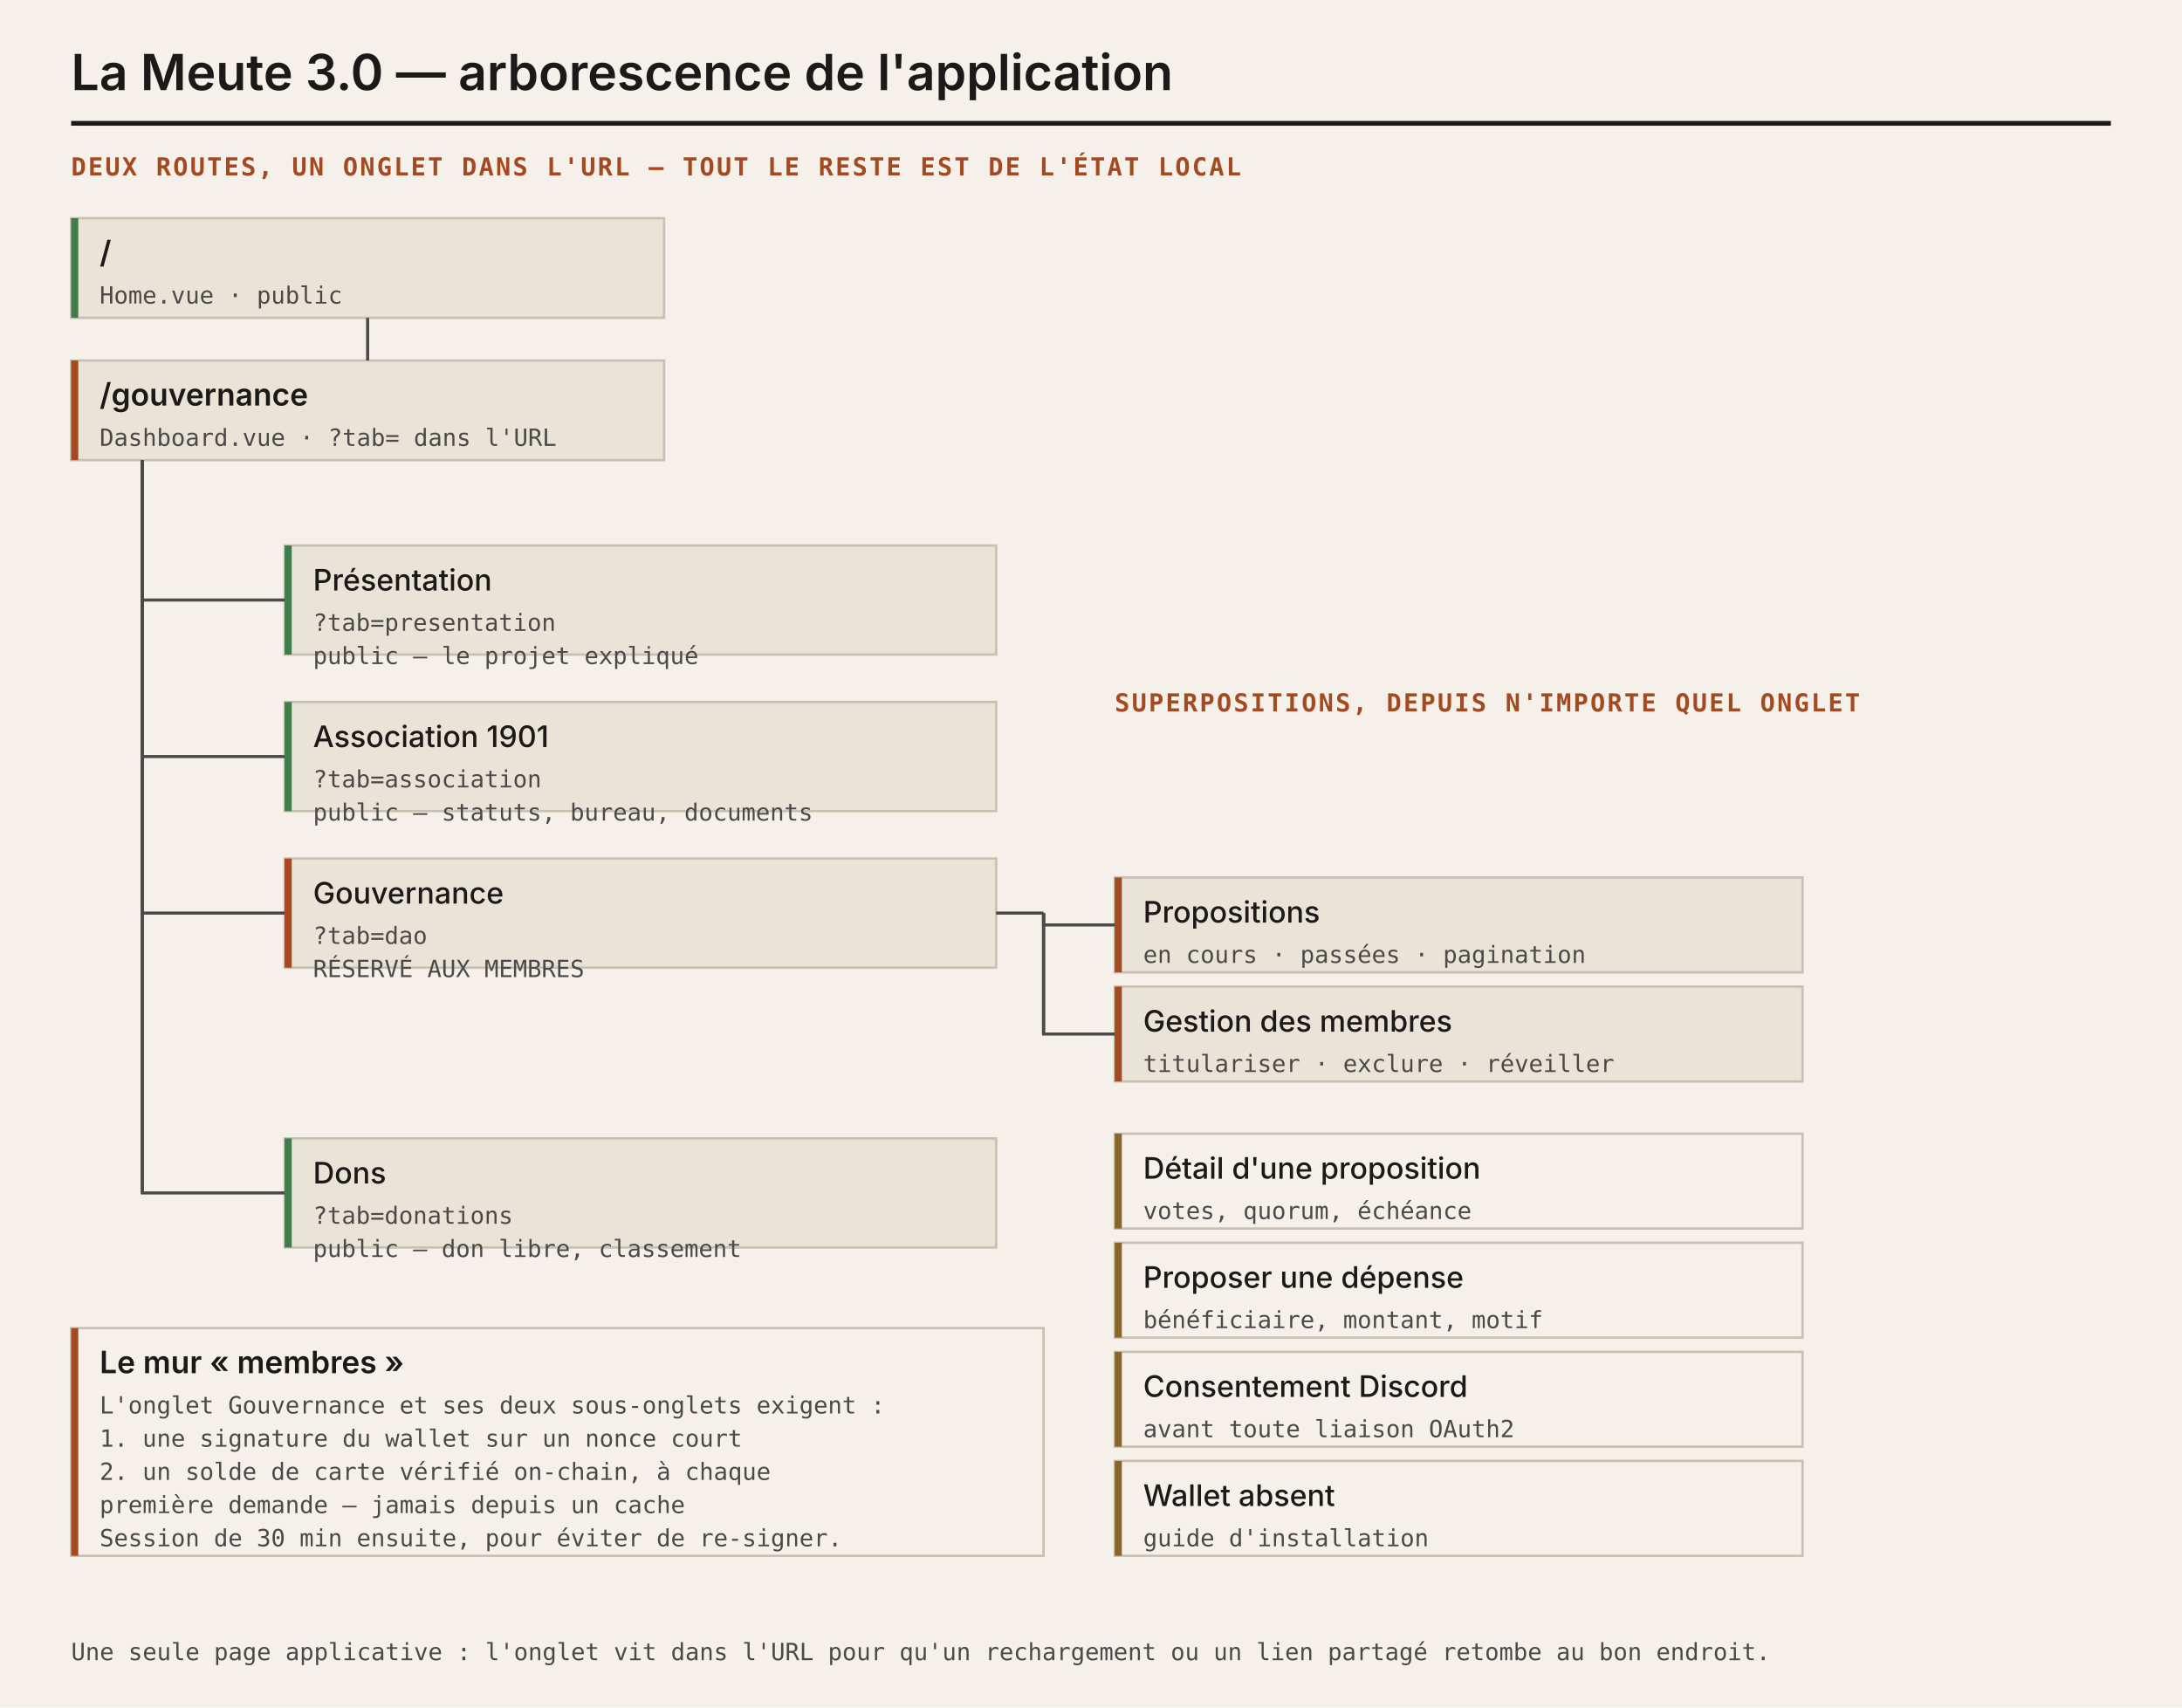
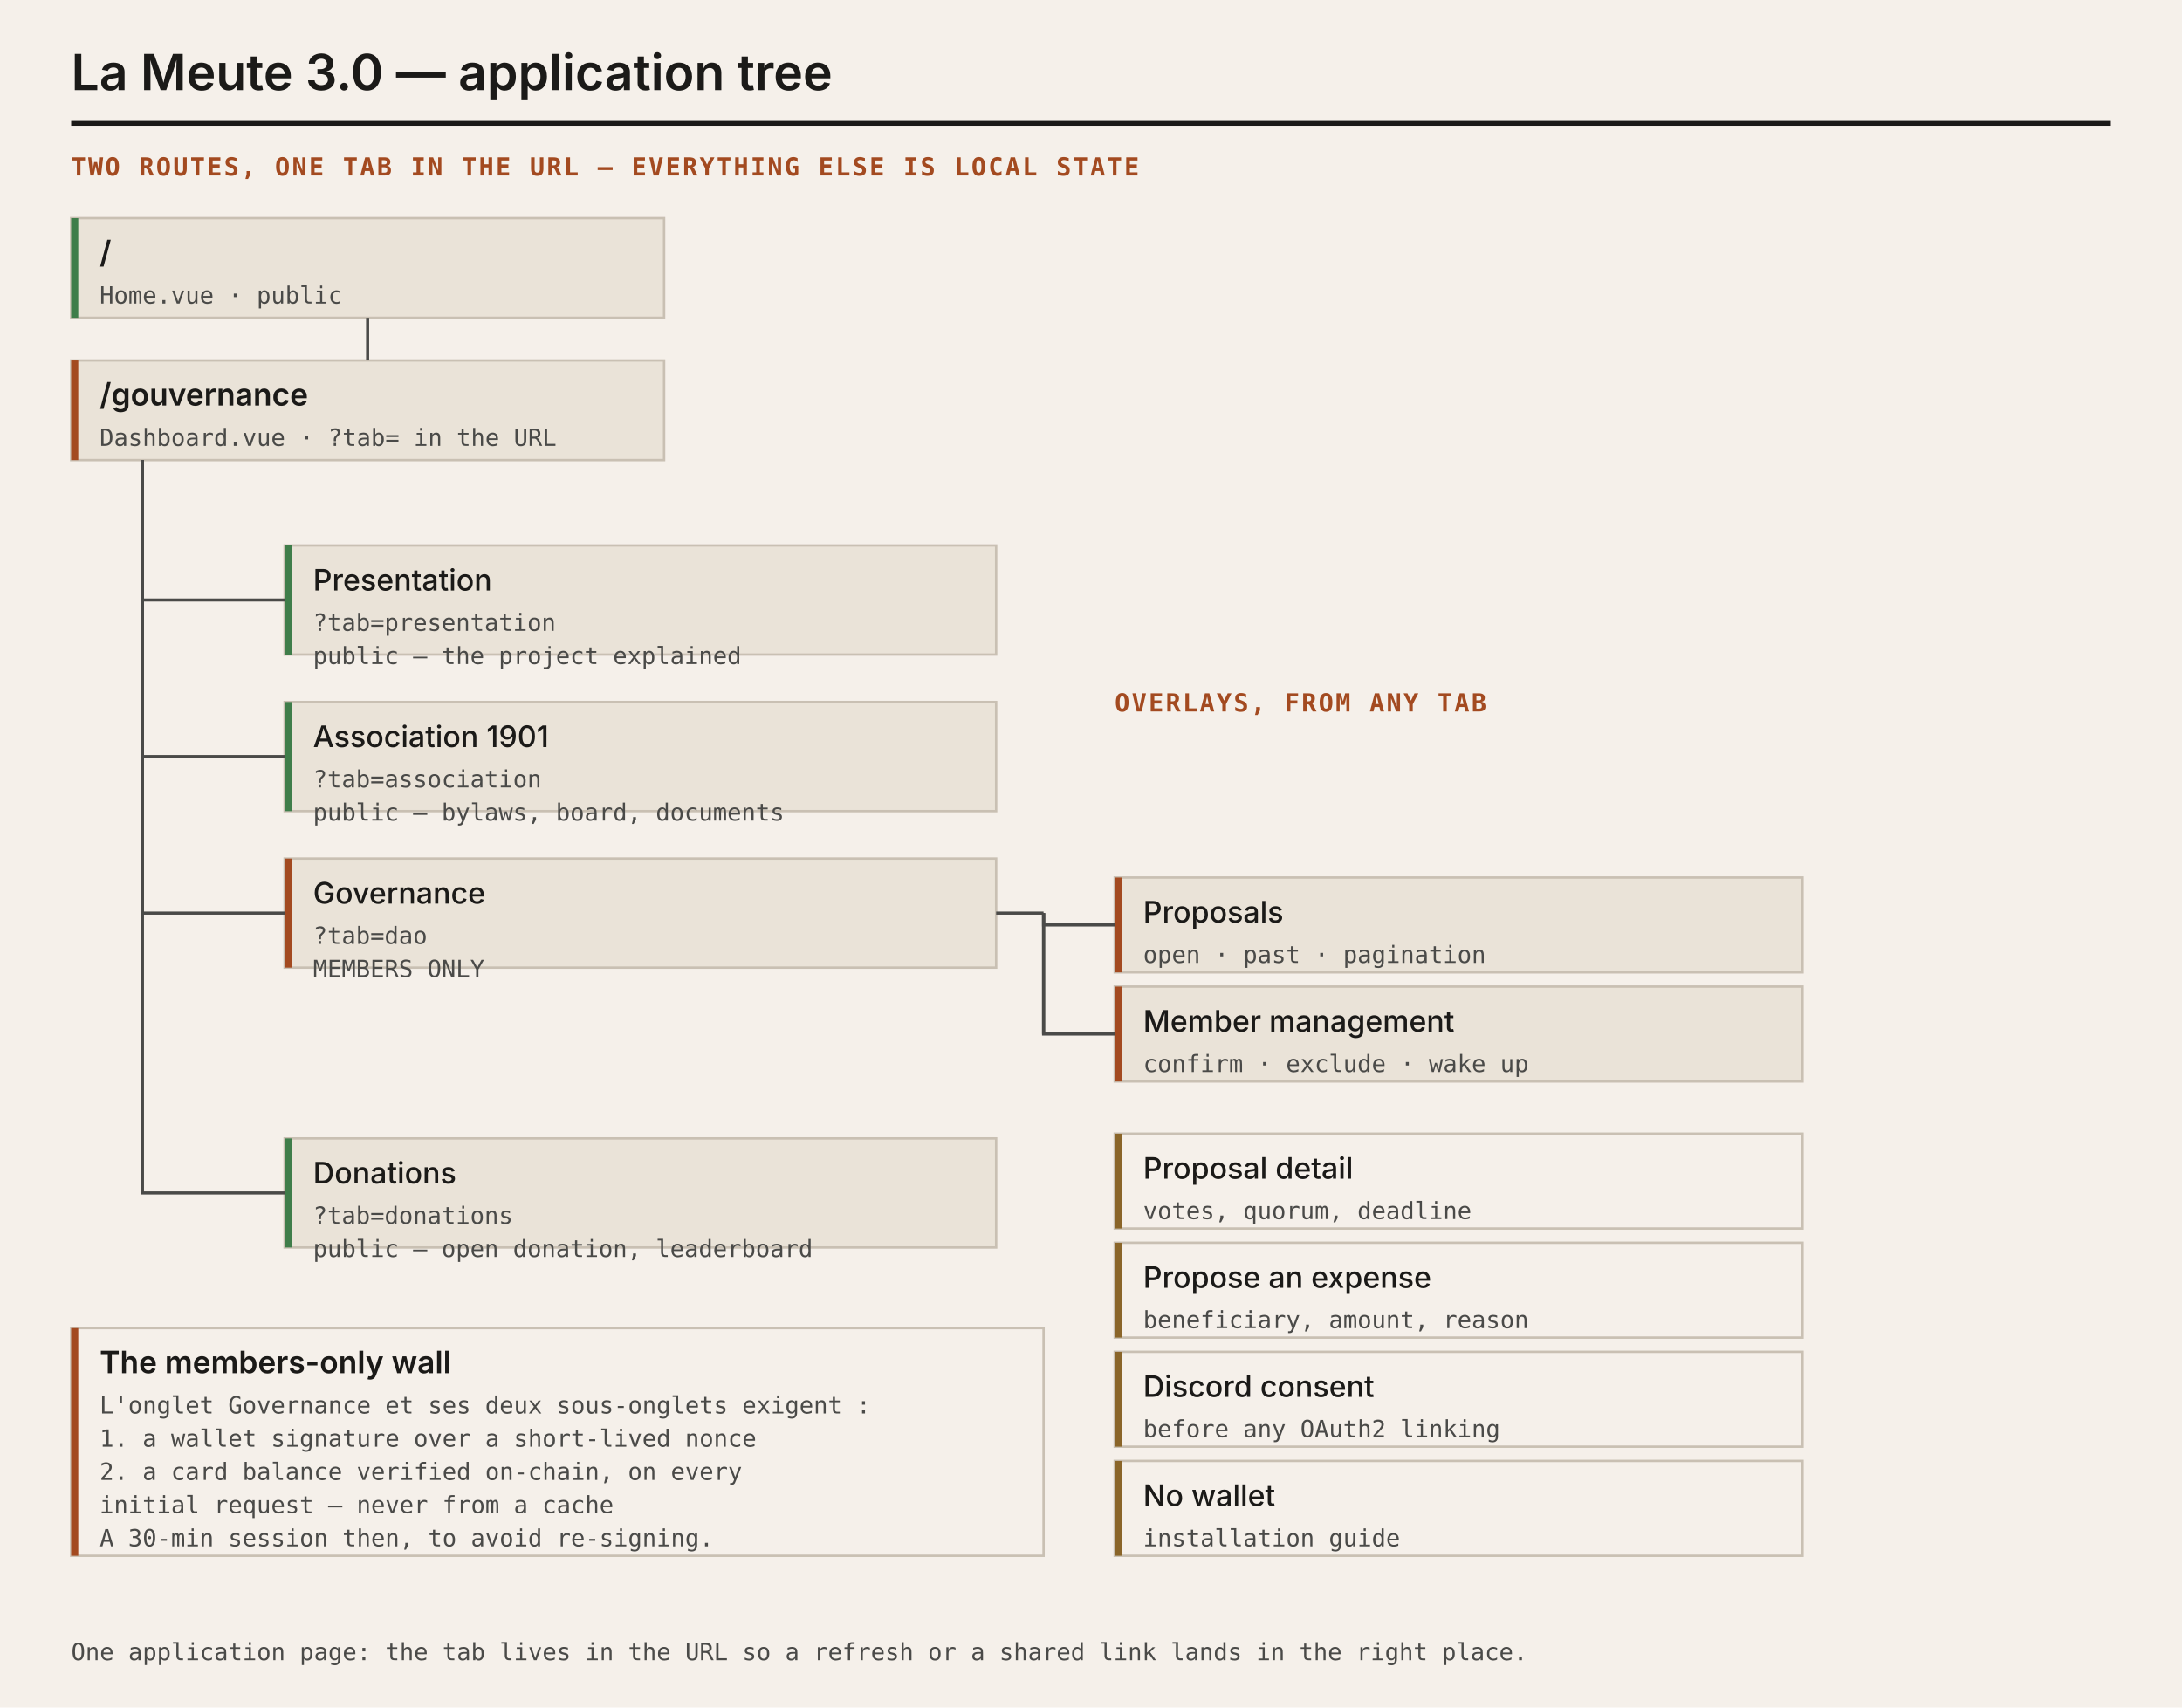
<svg xmlns="http://www.w3.org/2000/svg" viewBox="0 0 920 720" width="920" height="720" font-family="Inter,Helvetica,Arial,sans-serif">
  <rect width="920" height="720" fill="#f5f0ea" />
-   <text x="30" y="38" font-size="21" font-weight="600" fill="#1b1a18">La Meute 3.0 — arborescence de l'application</text>
+   <text x="30" y="38" font-size="21" font-weight="600" fill="#1b1a18">La Meute 3.0 — application tree</text>
  <line x1="30" y1="52" x2="890" y2="52" stroke="#1b1a18" stroke-width="2" />
-   <text x="30" y="74" font-family="IBM Plex Mono,Menlo,monospace" font-size="10.5" font-weight="600" fill="#a34a20" text-anchor="start" letter-spacing="0.08em">DEUX ROUTES, UN ONGLET DANS L'URL — TOUT LE RESTE EST DE L'ÉTAT LOCAL</text>
+   <text x="30" y="74" font-family="IBM Plex Mono,Menlo,monospace" font-size="10.5" font-weight="600" fill="#a34a20" text-anchor="start" letter-spacing="0.08em">TWO ROUTES, ONE TAB IN THE URL — EVERYTHING ELSE IS LOCAL STATE</text>
  <rect x="30" y="92" width="250" height="42" fill="#eae3d8" stroke="#c9c0b3" />
  <rect x="30" y="92" width="3" height="42" fill="#3f7d4a" />
  <text x="42" y="111" font-size="13" font-weight="600" fill="#1b1a18">/</text>
  <text x="42" y="128" font-family="IBM Plex Mono,Menlo,monospace" font-size="10" fill="#4a4a48">Home.vue · public</text>
  <rect x="30" y="152" width="250" height="42" fill="#eae3d8" stroke="#c9c0b3" />
  <rect x="30" y="152" width="3" height="42" fill="#a34a20" />
  <text x="42" y="171" font-size="13" font-weight="600" fill="#1b1a18">/gouvernance</text>
-   <text x="42" y="188" font-family="IBM Plex Mono,Menlo,monospace" font-size="10" fill="#4a4a48">Dashboard.vue · ?tab= dans l'URL</text>
+   <text x="42" y="188" font-family="IBM Plex Mono,Menlo,monospace" font-size="10" fill="#4a4a48">Dashboard.vue · ?tab= in the URL</text>
  <line x1="155" y1="134" x2="155" y2="152" stroke="#4a4a48" stroke-width="1.3" />
  <rect x="120" y="230" width="300" height="46" fill="#eae3d8" stroke="#c9c0b3" />
  <rect x="120" y="230" width="3" height="46" fill="#3f7d4a" />
-   <text x="132" y="249" font-size="12.5" font-weight="500" fill="#1b1a18">Présentation</text>
+   <text x="132" y="249" font-size="12.5" font-weight="500" fill="#1b1a18">Presentation</text>
  <text x="132" y="266" font-family="IBM Plex Mono,Menlo,monospace" font-size="10" fill="#4a4a48">?tab=presentation</text>
-   <text x="132" y="280" font-family="IBM Plex Mono,Menlo,monospace" font-size="10" fill="#4a4a48">public — le projet expliqué</text>
+   <text x="132" y="280" font-family="IBM Plex Mono,Menlo,monospace" font-size="10" fill="#4a4a48">public — the project explained</text>
  <path d="M60 194 L60 253 L120 253" fill="none" stroke="#4a4a48" stroke-width="1.3" />
  <rect x="120" y="296" width="300" height="46" fill="#eae3d8" stroke="#c9c0b3" />
  <rect x="120" y="296" width="3" height="46" fill="#3f7d4a" />
  <text x="132" y="315" font-size="12.5" font-weight="500" fill="#1b1a18">Association 1901</text>
  <text x="132" y="332" font-family="IBM Plex Mono,Menlo,monospace" font-size="10" fill="#4a4a48">?tab=association</text>
-   <text x="132" y="346" font-family="IBM Plex Mono,Menlo,monospace" font-size="10" fill="#4a4a48">public — statuts, bureau, documents</text>
+   <text x="132" y="346" font-family="IBM Plex Mono,Menlo,monospace" font-size="10" fill="#4a4a48">public — bylaws, board, documents</text>
  <path d="M60 194 L60 319 L120 319" fill="none" stroke="#4a4a48" stroke-width="1.3" />
  <rect x="120" y="362" width="300" height="46" fill="#eae3d8" stroke="#c9c0b3" />
  <rect x="120" y="362" width="3" height="46" fill="#a34a20" />
-   <text x="132" y="381" font-size="12.5" font-weight="500" fill="#1b1a18">Gouvernance</text>
+   <text x="132" y="381" font-size="12.5" font-weight="500" fill="#1b1a18">Governance</text>
  <text x="132" y="398" font-family="IBM Plex Mono,Menlo,monospace" font-size="10" fill="#4a4a48">?tab=dao</text>
-   <text x="132" y="412" font-family="IBM Plex Mono,Menlo,monospace" font-size="10" fill="#4a4a48">RÉSERVÉ AUX MEMBRES</text>
+   <text x="132" y="412" font-family="IBM Plex Mono,Menlo,monospace" font-size="10" fill="#4a4a48">MEMBERS ONLY</text>
  <path d="M60 194 L60 385 L120 385" fill="none" stroke="#4a4a48" stroke-width="1.3" />
  <rect x="120" y="480" width="300" height="46" fill="#eae3d8" stroke="#c9c0b3" />
  <rect x="120" y="480" width="3" height="46" fill="#3f7d4a" />
-   <text x="132" y="499" font-size="12.5" font-weight="500" fill="#1b1a18">Dons</text>
+   <text x="132" y="499" font-size="12.5" font-weight="500" fill="#1b1a18">Donations</text>
  <text x="132" y="516" font-family="IBM Plex Mono,Menlo,monospace" font-size="10" fill="#4a4a48">?tab=donations</text>
-   <text x="132" y="530" font-family="IBM Plex Mono,Menlo,monospace" font-size="10" fill="#4a4a48">public — don libre, classement</text>
+   <text x="132" y="530" font-family="IBM Plex Mono,Menlo,monospace" font-size="10" fill="#4a4a48">public — open donation, leaderboard</text>
  <path d="M60 194 L60 503 L120 503" fill="none" stroke="#4a4a48" stroke-width="1.3" />
  <line x1="60" y1="194" x2="60" y2="503" stroke="#4a4a48" stroke-width="1.3" />
  <rect x="470" y="370" width="290" height="40" fill="#eae3d8" stroke="#c9c0b3" />
  <rect x="470" y="370" width="3" height="40" fill="#a34a20" />
-   <text x="482" y="389" font-size="12.5" font-weight="500" fill="#1b1a18">Propositions</text>
-   <text x="482" y="406" font-family="IBM Plex Mono,Menlo,monospace" font-size="10" fill="#4a4a48">en cours · passées · pagination</text>
+   <text x="482" y="389" font-size="12.5" font-weight="500" fill="#1b1a18">Proposals</text>
+   <text x="482" y="406" font-family="IBM Plex Mono,Menlo,monospace" font-size="10" fill="#4a4a48">open · past · pagination</text>
  <path d="M440 385 L440 390 L470 390" fill="none" stroke="#4a4a48" stroke-width="1.3" />
  <rect x="470" y="416" width="290" height="40" fill="#eae3d8" stroke="#c9c0b3" />
  <rect x="470" y="416" width="3" height="40" fill="#a34a20" />
-   <text x="482" y="435" font-size="12.5" font-weight="500" fill="#1b1a18">Gestion des membres</text>
-   <text x="482" y="452" font-family="IBM Plex Mono,Menlo,monospace" font-size="10" fill="#4a4a48">titulariser · exclure · réveiller</text>
+   <text x="482" y="435" font-size="12.5" font-weight="500" fill="#1b1a18">Member management</text>
+   <text x="482" y="452" font-family="IBM Plex Mono,Menlo,monospace" font-size="10" fill="#4a4a48">confirm · exclude · wake up</text>
  <path d="M440 385 L440 436 L470 436" fill="none" stroke="#4a4a48" stroke-width="1.3" />
  <line x1="440" y1="385" x2="440" y2="436" stroke="#4a4a48" stroke-width="1.3" />
  <line x1="420" y1="385" x2="440" y2="385" stroke="#4a4a48" stroke-width="1.3" />
-   <text x="470" y="300" font-family="IBM Plex Mono,Menlo,monospace" font-size="10.5" font-weight="600" fill="#a34a20" text-anchor="start" letter-spacing="0.08em">SUPERPOSITIONS, DEPUIS N'IMPORTE QUEL ONGLET</text>
+   <text x="470" y="300" font-family="IBM Plex Mono,Menlo,monospace" font-size="10.5" font-weight="600" fill="#a34a20" text-anchor="start" letter-spacing="0.08em">OVERLAYS, FROM ANY TAB</text>
  <rect x="470" y="318" width="0" height="0" fill="#eae3d8" stroke="#c9c0b3" />
  <rect x="470" y="318" width="3" height="0" fill="#1b1a18" />
  <text x="482" y="337" font-size="13" font-weight="600" fill="#1b1a18" />
  <rect x="470" y="318" width="0" height="0" fill="#eae3d8" stroke="#c9c0b3" />
  <rect x="470" y="318" width="3" height="0" fill="#1b1a18" />
  <text x="482" y="337" font-size="13" font-weight="600" fill="#1b1a18" />
  <rect x="470" y="318" width="0" height="0" fill="#eae3d8" stroke="#c9c0b3" />
  <rect x="470" y="318" width="3" height="0" fill="#1b1a18" />
  <text x="482" y="337" font-size="13" font-weight="600" fill="#1b1a18" />
  <rect x="470" y="318" width="0" height="0" fill="#eae3d8" stroke="#c9c0b3" />
  <rect x="470" y="318" width="3" height="0" fill="#1b1a18" />
  <text x="482" y="337" font-size="13" font-weight="600" fill="#1b1a18" />
  <rect x="470" y="478" width="290" height="40" fill="#f5f0ea" stroke="#c9c0b3" />
  <rect x="470" y="478" width="3" height="40" fill="#8a6529" />
-   <text x="482" y="497" font-size="12.5" font-weight="500" fill="#1b1a18">Détail d'une proposition</text>
-   <text x="482" y="514" font-family="IBM Plex Mono,Menlo,monospace" font-size="10" fill="#4a4a48">votes, quorum, échéance</text>
+   <text x="482" y="497" font-size="12.5" font-weight="500" fill="#1b1a18">Proposal detail</text>
+   <text x="482" y="514" font-family="IBM Plex Mono,Menlo,monospace" font-size="10" fill="#4a4a48">votes, quorum, deadline</text>
  <rect x="470" y="524" width="290" height="40" fill="#f5f0ea" stroke="#c9c0b3" />
  <rect x="470" y="524" width="3" height="40" fill="#8a6529" />
-   <text x="482" y="543" font-size="12.5" font-weight="500" fill="#1b1a18">Proposer une dépense</text>
-   <text x="482" y="560" font-family="IBM Plex Mono,Menlo,monospace" font-size="10" fill="#4a4a48">bénéficiaire, montant, motif</text>
+   <text x="482" y="543" font-size="12.5" font-weight="500" fill="#1b1a18">Propose an expense</text>
+   <text x="482" y="560" font-family="IBM Plex Mono,Menlo,monospace" font-size="10" fill="#4a4a48">beneficiary, amount, reason</text>
  <rect x="470" y="570" width="290" height="40" fill="#f5f0ea" stroke="#c9c0b3" />
  <rect x="470" y="570" width="3" height="40" fill="#8a6529" />
-   <text x="482" y="589" font-size="12.5" font-weight="500" fill="#1b1a18">Consentement Discord</text>
-   <text x="482" y="606" font-family="IBM Plex Mono,Menlo,monospace" font-size="10" fill="#4a4a48">avant toute liaison OAuth2</text>
+   <text x="482" y="589" font-size="12.5" font-weight="500" fill="#1b1a18">Discord consent</text>
+   <text x="482" y="606" font-family="IBM Plex Mono,Menlo,monospace" font-size="10" fill="#4a4a48">before any OAuth2 linking</text>
  <rect x="470" y="616" width="290" height="40" fill="#f5f0ea" stroke="#c9c0b3" />
  <rect x="470" y="616" width="3" height="40" fill="#8a6529" />
-   <text x="482" y="635" font-size="12.5" font-weight="500" fill="#1b1a18">Wallet absent</text>
-   <text x="482" y="652" font-family="IBM Plex Mono,Menlo,monospace" font-size="10" fill="#4a4a48">guide d'installation</text>
+   <text x="482" y="635" font-size="12.5" font-weight="500" fill="#1b1a18">No wallet</text>
+   <text x="482" y="652" font-family="IBM Plex Mono,Menlo,monospace" font-size="10" fill="#4a4a48">installation guide</text>
  <rect x="30" y="560" width="410" height="96" fill="#f5f0ea" stroke="#c9c0b3" />
  <rect x="30" y="560" width="3" height="96" fill="#a34a20" />
-   <text x="42" y="579" font-size="13" font-weight="600" fill="#1b1a18">Le mur « membres »</text>
-   <text x="42" y="596" font-family="IBM Plex Mono,Menlo,monospace" font-size="10" fill="#4a4a48">L'onglet Gouvernance et ses deux sous-onglets exigent :</text>
-   <text x="42" y="610" font-family="IBM Plex Mono,Menlo,monospace" font-size="10" fill="#4a4a48">  1. une signature du wallet sur un nonce court</text>
-   <text x="42" y="624" font-family="IBM Plex Mono,Menlo,monospace" font-size="10" fill="#4a4a48">  2. un solde de carte vérifié on-chain, à chaque</text>
-   <text x="42" y="638" font-family="IBM Plex Mono,Menlo,monospace" font-size="10" fill="#4a4a48">     première demande — jamais depuis un cache</text>
-   <text x="42" y="652" font-family="IBM Plex Mono,Menlo,monospace" font-size="10" fill="#4a4a48">Session de 30 min ensuite, pour éviter de re-signer.</text>
-   <text x="30" y="700" font-family="IBM Plex Mono,Menlo,monospace" font-size="10" fill="#4a4a48">Une seule page applicative : l'onglet vit dans l'URL pour qu'un rechargement ou un lien partagé retombe au bon endroit.</text>
+   <text x="42" y="579" font-size="13" font-weight="600" fill="#1b1a18">The members-only wall</text>
+   <text x="42" y="596" font-family="IBM Plex Mono,Menlo,monospace" font-size="10" fill="#4a4a48">L'onglet Governance et ses deux sous-onglets exigent :</text>
+   <text x="42" y="610" font-family="IBM Plex Mono,Menlo,monospace" font-size="10" fill="#4a4a48">  1. a wallet signature over a short-lived nonce</text>
+   <text x="42" y="624" font-family="IBM Plex Mono,Menlo,monospace" font-size="10" fill="#4a4a48">  2. a card balance verified on-chain, on every</text>
+   <text x="42" y="638" font-family="IBM Plex Mono,Menlo,monospace" font-size="10" fill="#4a4a48">     initial request — never from a cache</text>
+   <text x="42" y="652" font-family="IBM Plex Mono,Menlo,monospace" font-size="10" fill="#4a4a48">A 30-min session then, to avoid re-signing.</text>
+   <text x="30" y="700" font-family="IBM Plex Mono,Menlo,monospace" font-size="10" fill="#4a4a48">One application page: the tab lives in the URL so a refresh or a shared link lands in the right place.</text>
</svg>
